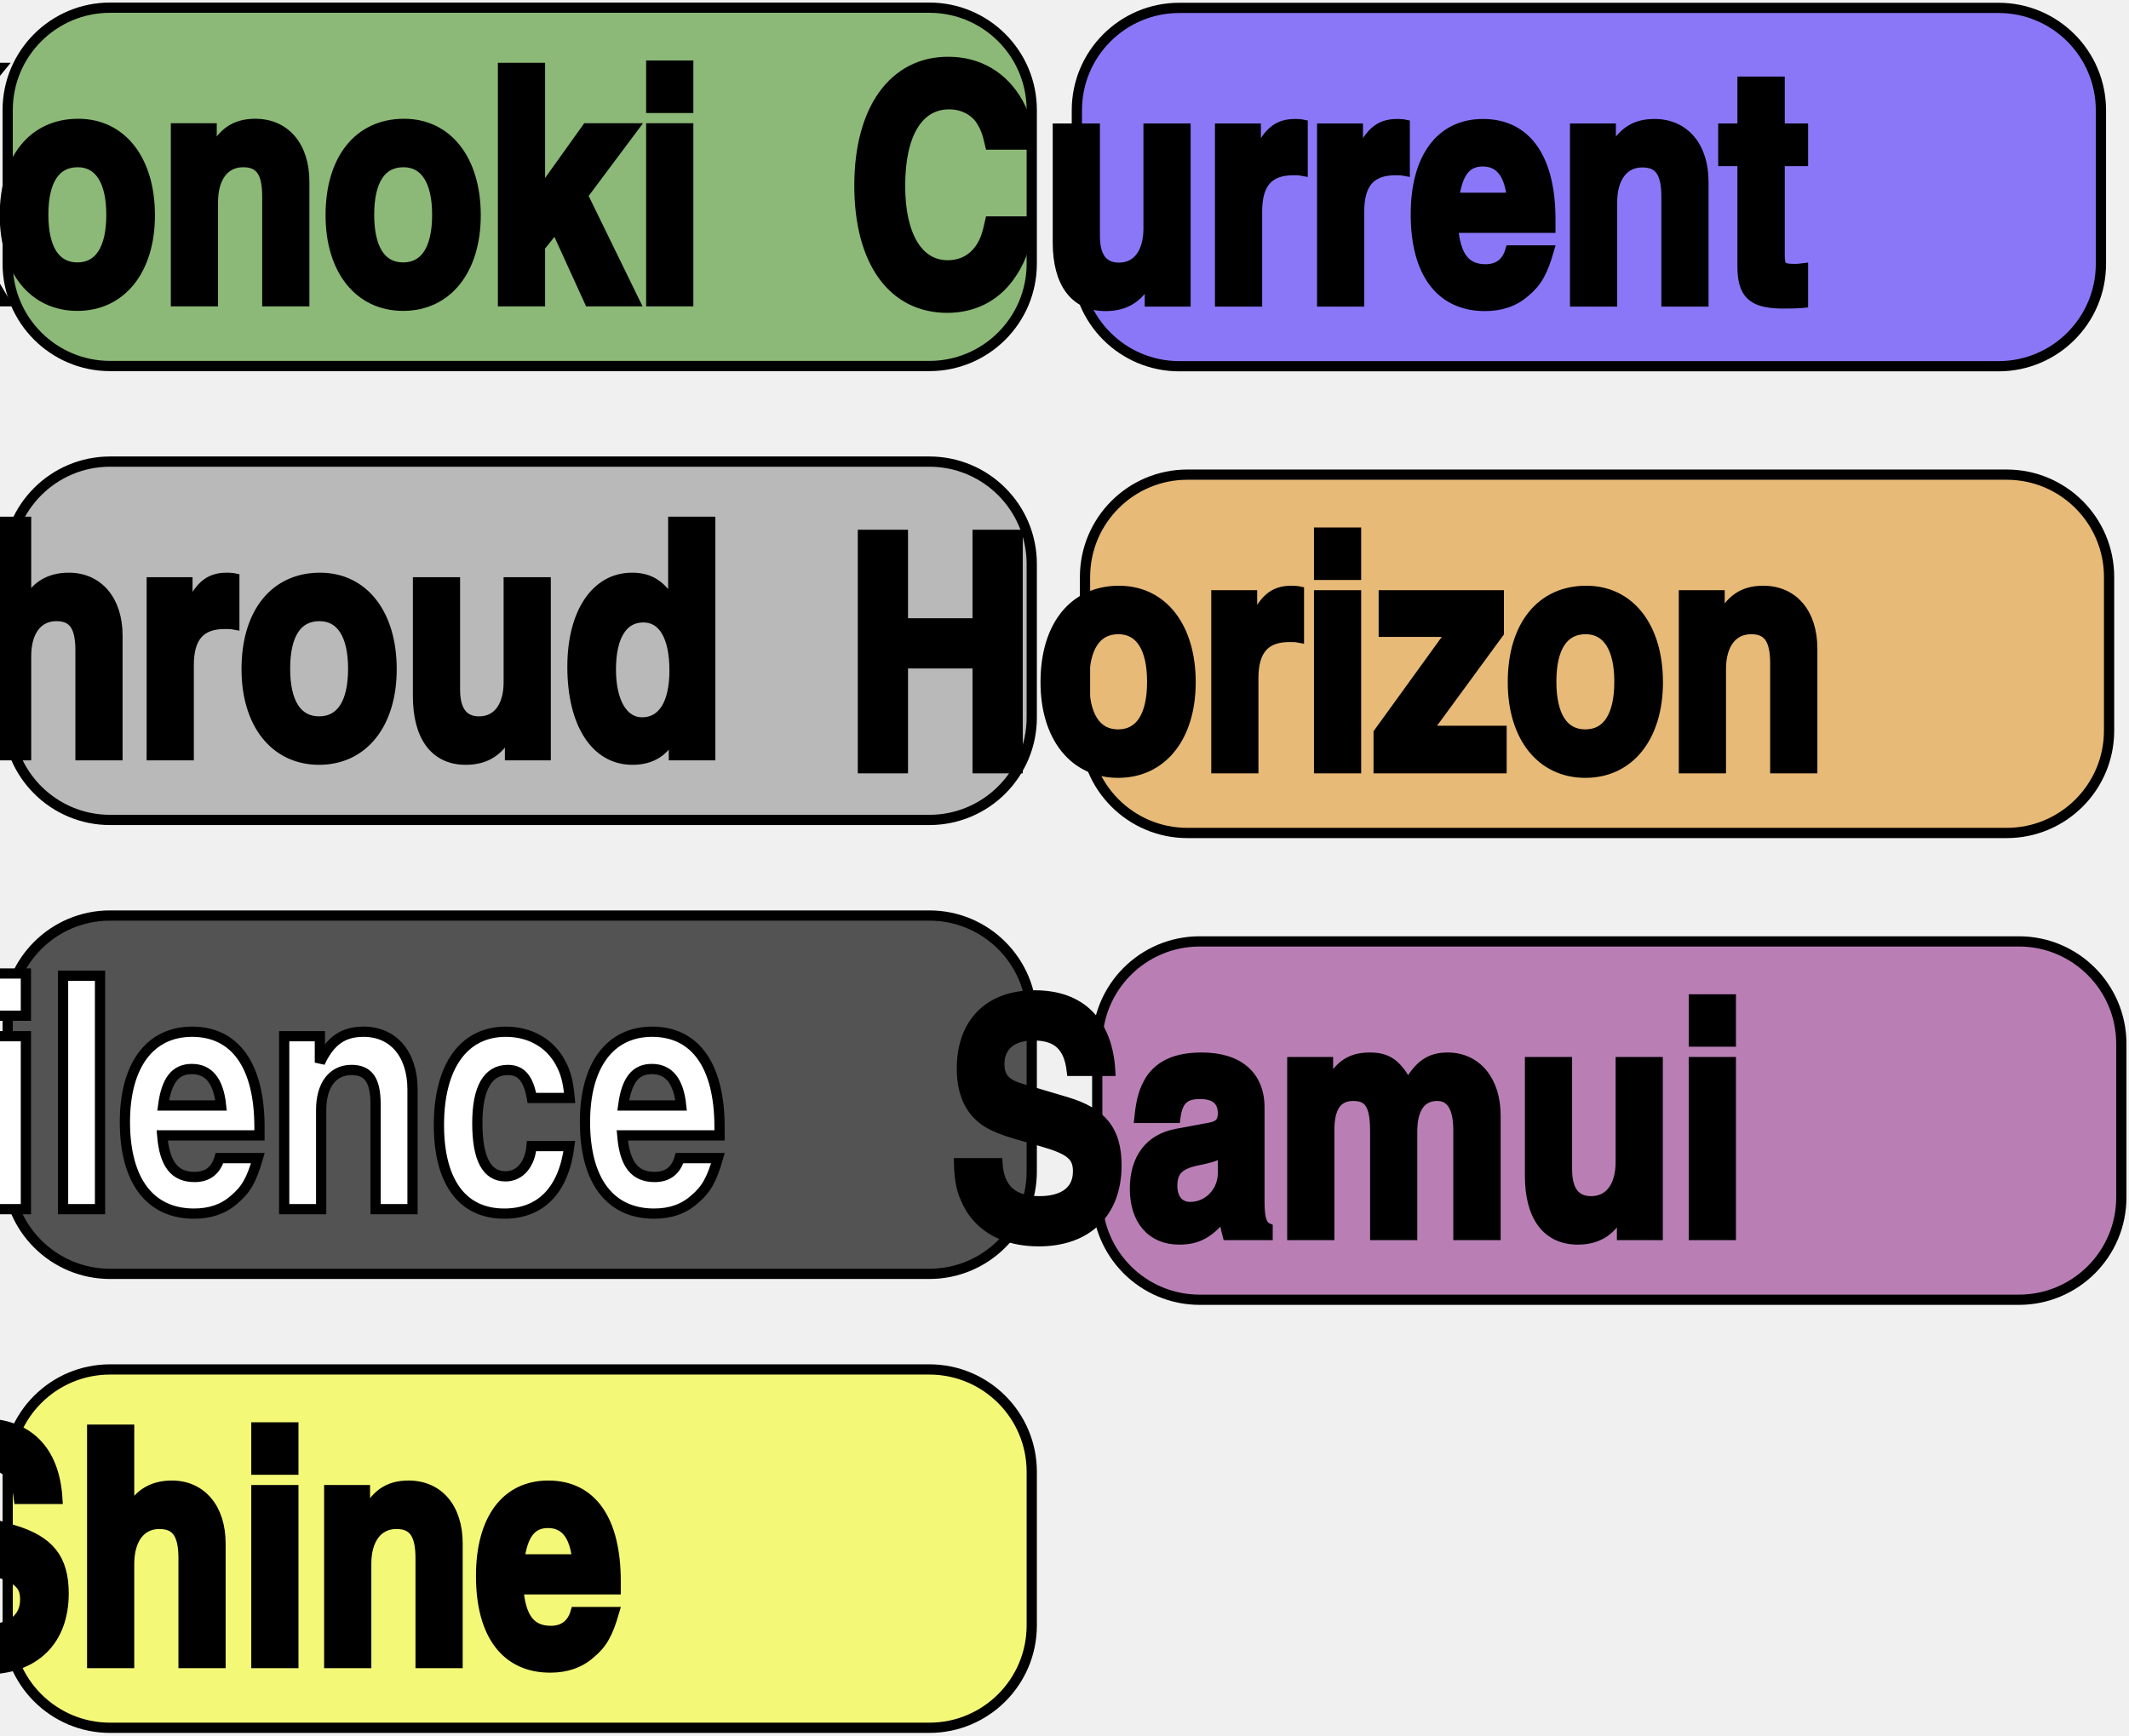
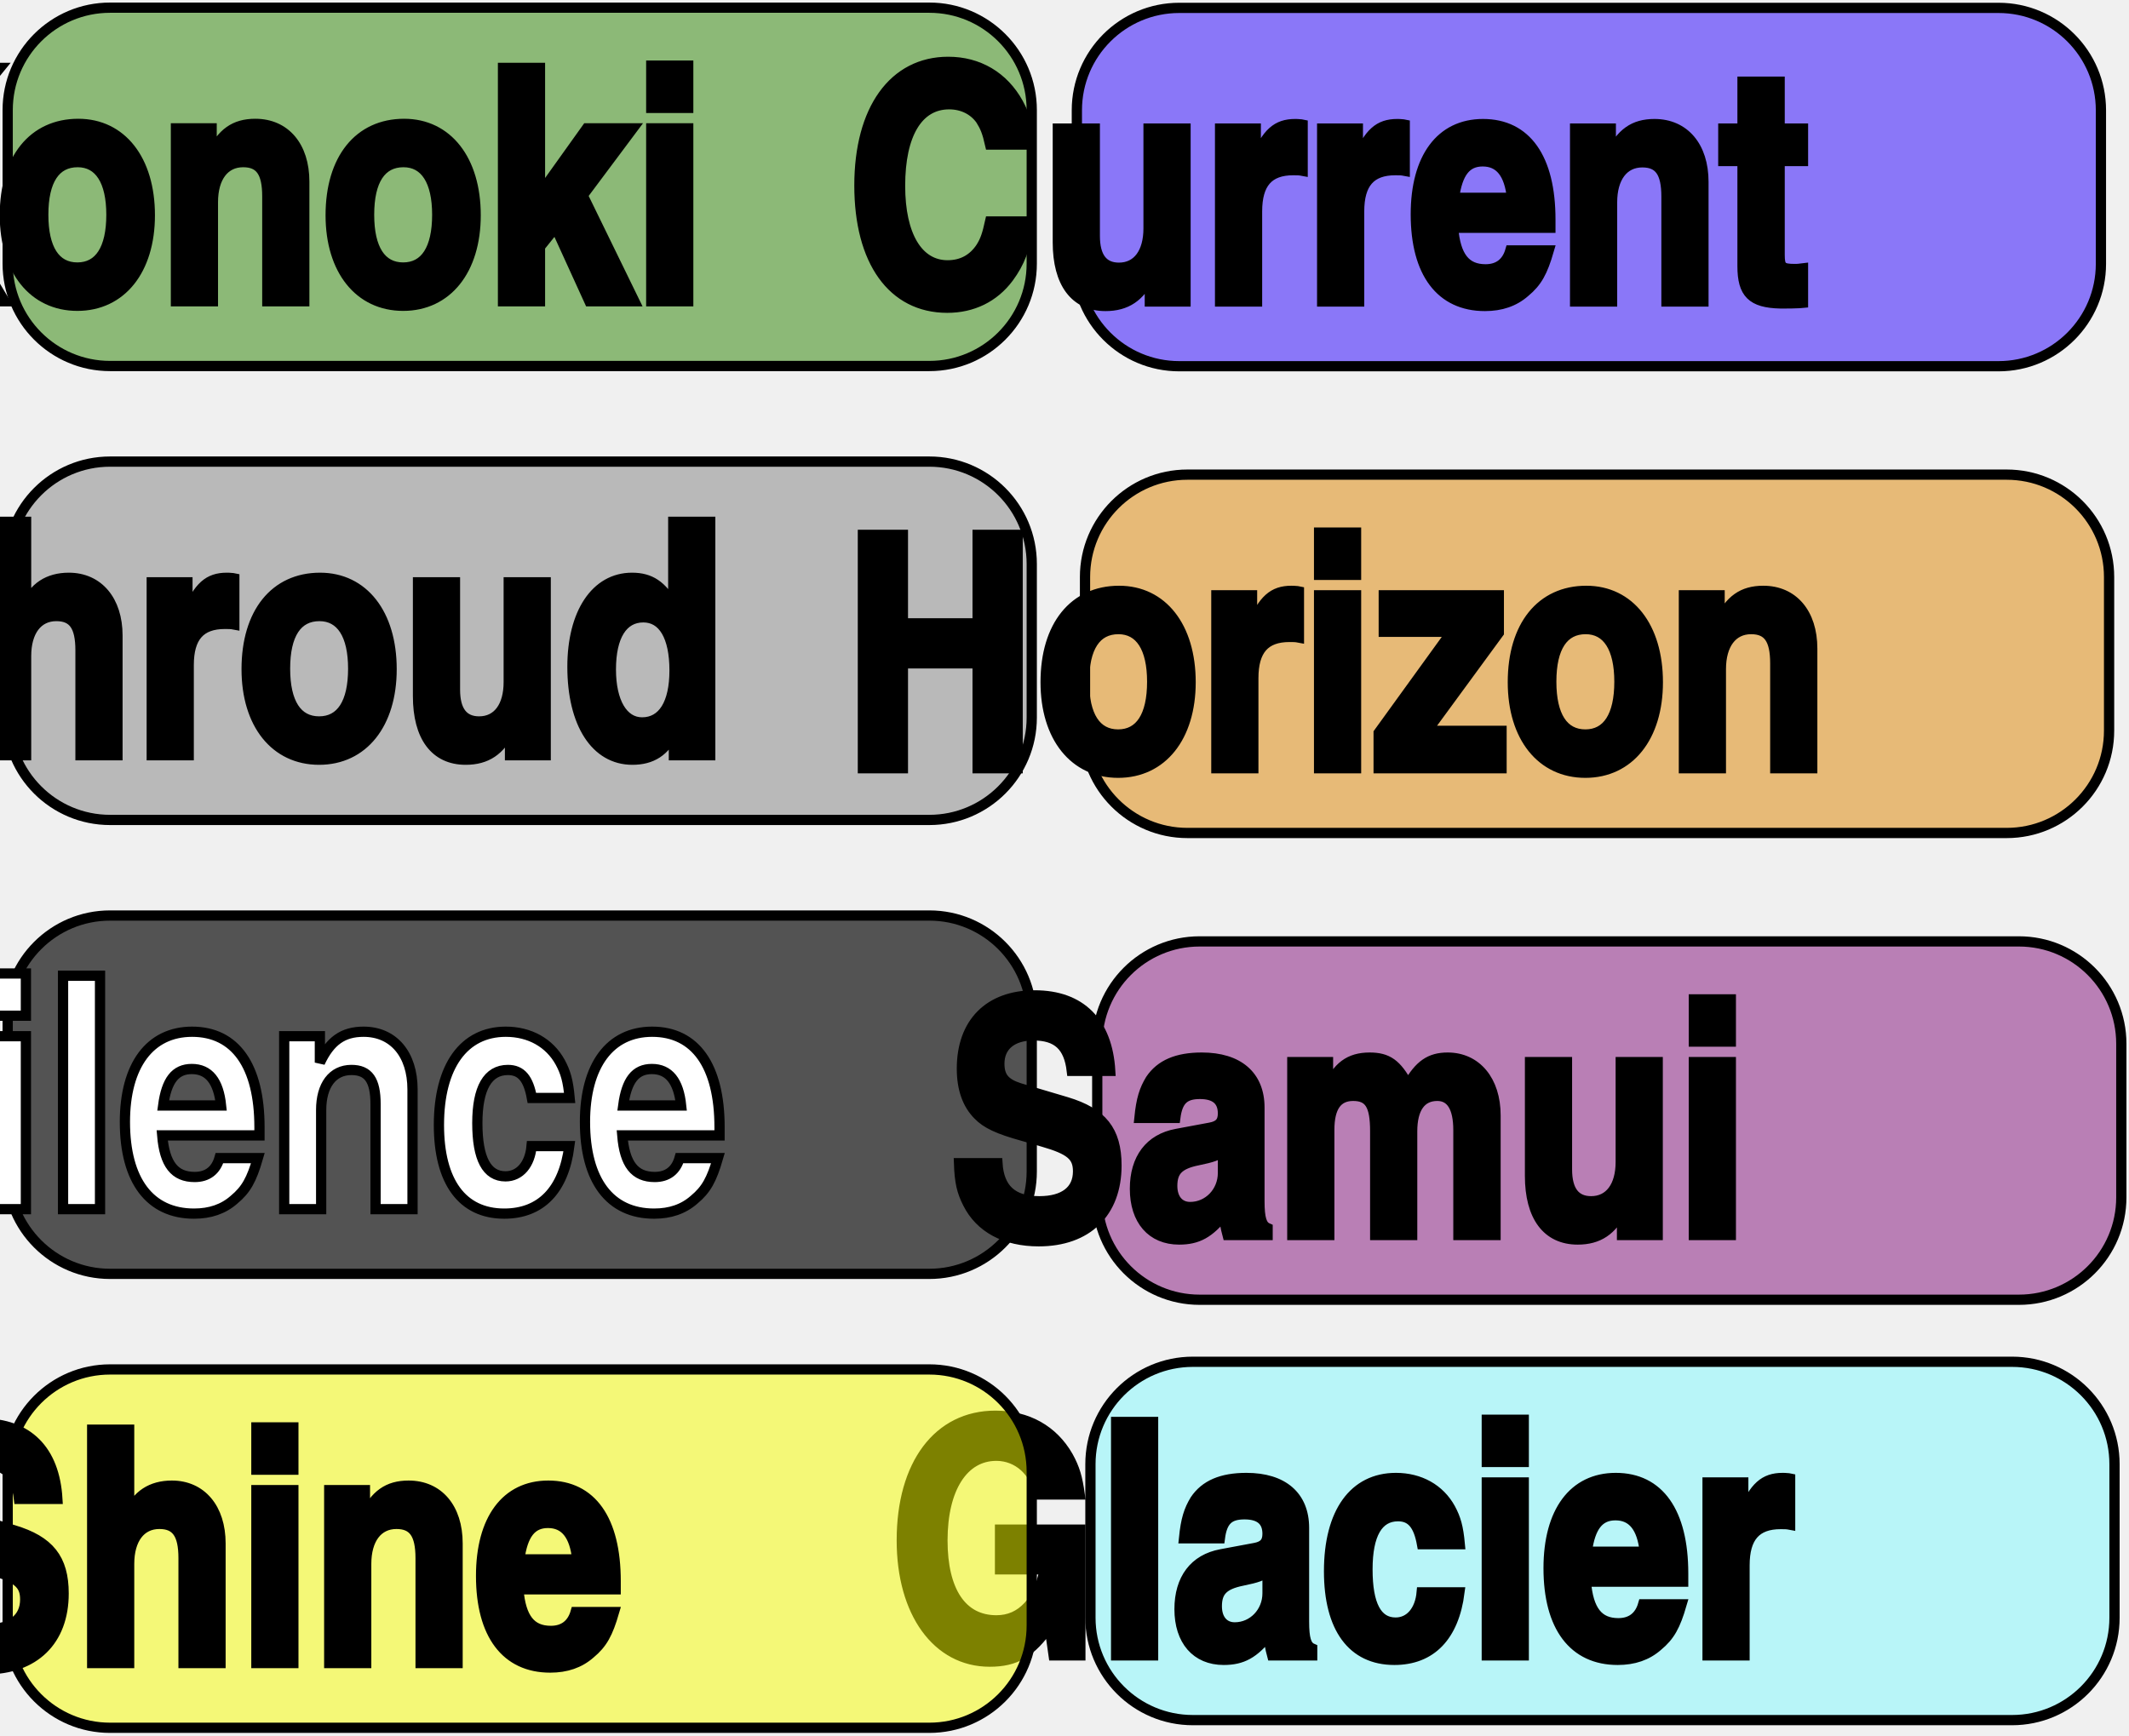
<svg xmlns="http://www.w3.org/2000/svg" width="207.896mm" height="169.508mm" viewBox="0 0 207.896 169.508" version="1.1" id="svg5" xml:space="preserve">
  <defs id="defs2" />
  <g id="layer1" transform="translate(-1.723683,-2.435355)">
    <g id="g1153" transform="translate(0.08466726)">
      <rect style="fill:#2b8400;fill-opacity:0.505;stroke:#000000;strokeWidth:1.5;stroke-dasharray:none" id="rect300" width="100" height="35" x="2.389" y="3.185" rx="10" ry="10" />
      <text xml:space="preserve" style="font-weight:bold;font-size:31.75px;line-height:1.07;font-family:'Arial Narrow';-inkscape-font-specification:'Arial Narrow Bold';text-align:center;text-anchor:middle;fill:#000000;fill-opacity:1;stroke:#000000;strokeWidth:0.6" x="52.312" y="31.863" id="text356">
        <tspan id="tspan354" style="font-size:31.75px;fill:#000000;fill-opacity:1;strokeWidth:0.6" x="52.312" y="31.863">Konoki</tspan>
      </text>
    </g>
    <g id="g1153-8" transform="translate(0.08466726,44.336)">
      <rect style="fill:#848484;fill-opacity:0.505;stroke:#000000;strokeWidth:1.5;stroke-dasharray:none" id="rect300-0" width="100" height="35" x="2.389" y="3.185" rx="10" ry="10" />
      <text xml:space="preserve" style="font-weight:bold;font-size:31.75px;line-height:1.07;font-family:'Arial Narrow';-inkscape-font-specification:'Arial Narrow Bold';text-align:center;text-anchor:middle;fill:#000000;fill-opacity:1;stroke:#000000;strokeWidth:0.6" x="52.312" y="31.863" id="text356-4">
        <tspan id="tspan354-6" style="font-size:31.75px;fill:#000000;fill-opacity:1;strokeWidth:0.6" x="52.312" y="31.863">Shroud</tspan>
      </text>
    </g>
    <g id="g1153-8-3" transform="translate(0.08466726,88.672)">
      <rect style="fill:#000000;fill-opacity:0.656;stroke:#000000;strokeWidth:1.5;stroke-dasharray:none" id="rect300-0-7" width="100" height="35" x="2.389" y="3.185" rx="10" ry="10" />
      <text xml:space="preserve" style="font-weight:bold;font-size:31.75px;line-height:1.07;font-family:'Arial Narrow';-inkscape-font-specification:'Arial Narrow Bold';text-align:center;text-anchor:middle;fill:#000000;fill-opacity:1;stroke:#000000;strokeWidth:0.6" x="52.312" y="31.863" id="text356-4-8">
        <tspan id="tspan354-6-8" style="font-size:31.75px;fill:#ffffff;fill-opacity:1;strokeWidth:0.6" x="52.312" y="31.863">Silence</tspan>
      </text>
    </g>
    <g id="g1153-8-3-3" transform="translate(0.9656738,133.4062)">
      <rect style="fill:#2700ff;fill-opacity:0.505;stroke:#000000;strokeWidth:1.5;stroke-dasharray:none" id="rect300-0-7-6" width="100" height="35" x="105.913" y="-130.201" rx="10" ry="10" />
      <text xml:space="preserve" style="font-weight:bold;font-size:31.75px;line-height:1.07;font-family:'Arial Narrow';-inkscape-font-specification:'Arial Narrow Bold';text-align:center;text-anchor:middle;fill:#000000;fill-opacity:1;stroke:#000000;strokeWidth:0.6" x="155.836" y="-101.524" id="text356-4-8-5">
        <tspan id="tspan354-6-8-9" style="font-size:31.75px;fill:#000000;fill-opacity:1;strokeWidth:0.6" x="155.836" y="-101.524">Current</tspan>
      </text>
    </g>
+     <g id="g1153-8-3-3-57" transform="translate(2.291186,265.6447)">
+       <rect style="fill:#82faff;fill-opacity:0.505;stroke:#000000;stroke-dasharray:none" id="rect300-0-7-6-6" width="100" height="35" x="105.913" y="-130.201" rx="10" ry="10" />
+       <text xml:space="preserve" style="font-weight:bold;font-size:31.75px;line-height:1.07;font-family:'Arial Narrow';-inkscape-font-specification:'Arial Narrow Bold';text-align:center;text-anchor:middle;fill:#000000;fill-opacity:1;stroke:#000000" x="155.836" y="-101.524" id="text356-4-8-5-2">
+         <tspan id="tspan354-6-8-9-7" style="font-size:31.75px;fill:#000000;fill-opacity:1" x="155.836" y="-101.524">Glacier</tspan>
+       </text>
+     </g>
    <g id="g1153-8-3-3-5" transform="translate(105.286,45.60983)">
      <rect style="fill:#dd8500;fill-opacity:0.505;stroke:#000000;strokeWidth:1.5;stroke-dasharray:none" id="rect300-0-7-6-4" width="100" height="35" x="2.389" y="3.185" rx="10" ry="10" />
      <text xml:space="preserve" style="font-weight:bold;font-size:31.75px;line-height:1.07;font-family:'Arial Narrow';-inkscape-font-specification:'Arial Narrow Bold';text-align:center;text-anchor:middle;fill:#000000;fill-opacity:1;stroke:#000000;strokeWidth:0.6" x="52.312" y="31.863" id="text356-4-8-5-9">
        <tspan id="tspan354-6-8-9-1" style="font-size:31.75px;fill:#000000;fill-opacity:1;strokeWidth:0.6" x="52.312" y="31.863">Horizon</tspan>
      </text>
    </g>
    <g id="g1153-8-3-3-5-1" transform="translate(106.4805,91.20022)">
      <rect style="fill:#84117b;fill-opacity:0.505;stroke:#000000;strokeWidth:1.5;stroke-dasharray:none" id="rect300-0-7-6-4-8" width="100" height="35" x="2.389" y="3.185" rx="10" ry="10" />
      <text xml:space="preserve" style="font-weight:bold;font-size:31.75px;line-height:1.07;font-family:'Arial Narrow';-inkscape-font-specification:'Arial Narrow Bold';text-align:center;text-anchor:middle;fill:#000000;fill-opacity:1;stroke:#000000;strokeWidth:0.6" x="52.312" y="31.863" id="text356-4-8-5-9-8">
        <tspan id="tspan354-6-8-9-1-3" style="font-size:31.75px;fill:#000000;fill-opacity:1;strokeWidth:0.6" x="52.312" y="31.863">Samui</tspan>
      </text>
    </g>
    <g id="g1153-8-3-3-5-1-5" transform="translate(0.08466726,133.008)">
      <rect style="fill:#f7ff01;fill-opacity:0.505;stroke:#000000;strokeWidth:1.5;stroke-dasharray:none" id="rect300-0-7-6-4-8-2" width="100" height="35" x="2.389" y="3.185" rx="10" ry="10" />
      <text xml:space="preserve" style="font-weight:bold;font-size:31.75px;line-height:1.07;font-family:'Arial Narrow';-inkscape-font-specification:'Arial Narrow Bold';text-align:center;text-anchor:middle;fill:#000000;fill-opacity:1;stroke:#000000;strokeWidth:0.6" x="52.312" y="31.863" id="text356-4-8-5-9-8-2">
        <tspan id="tspan354-6-8-9-1-3-6" style="font-size:31.75px;fill:#000000;fill-opacity:1;strokeWidth:0.6" x="52.312" y="31.863">Shine</tspan>
      </text>
    </g>
  </g>
</svg>
